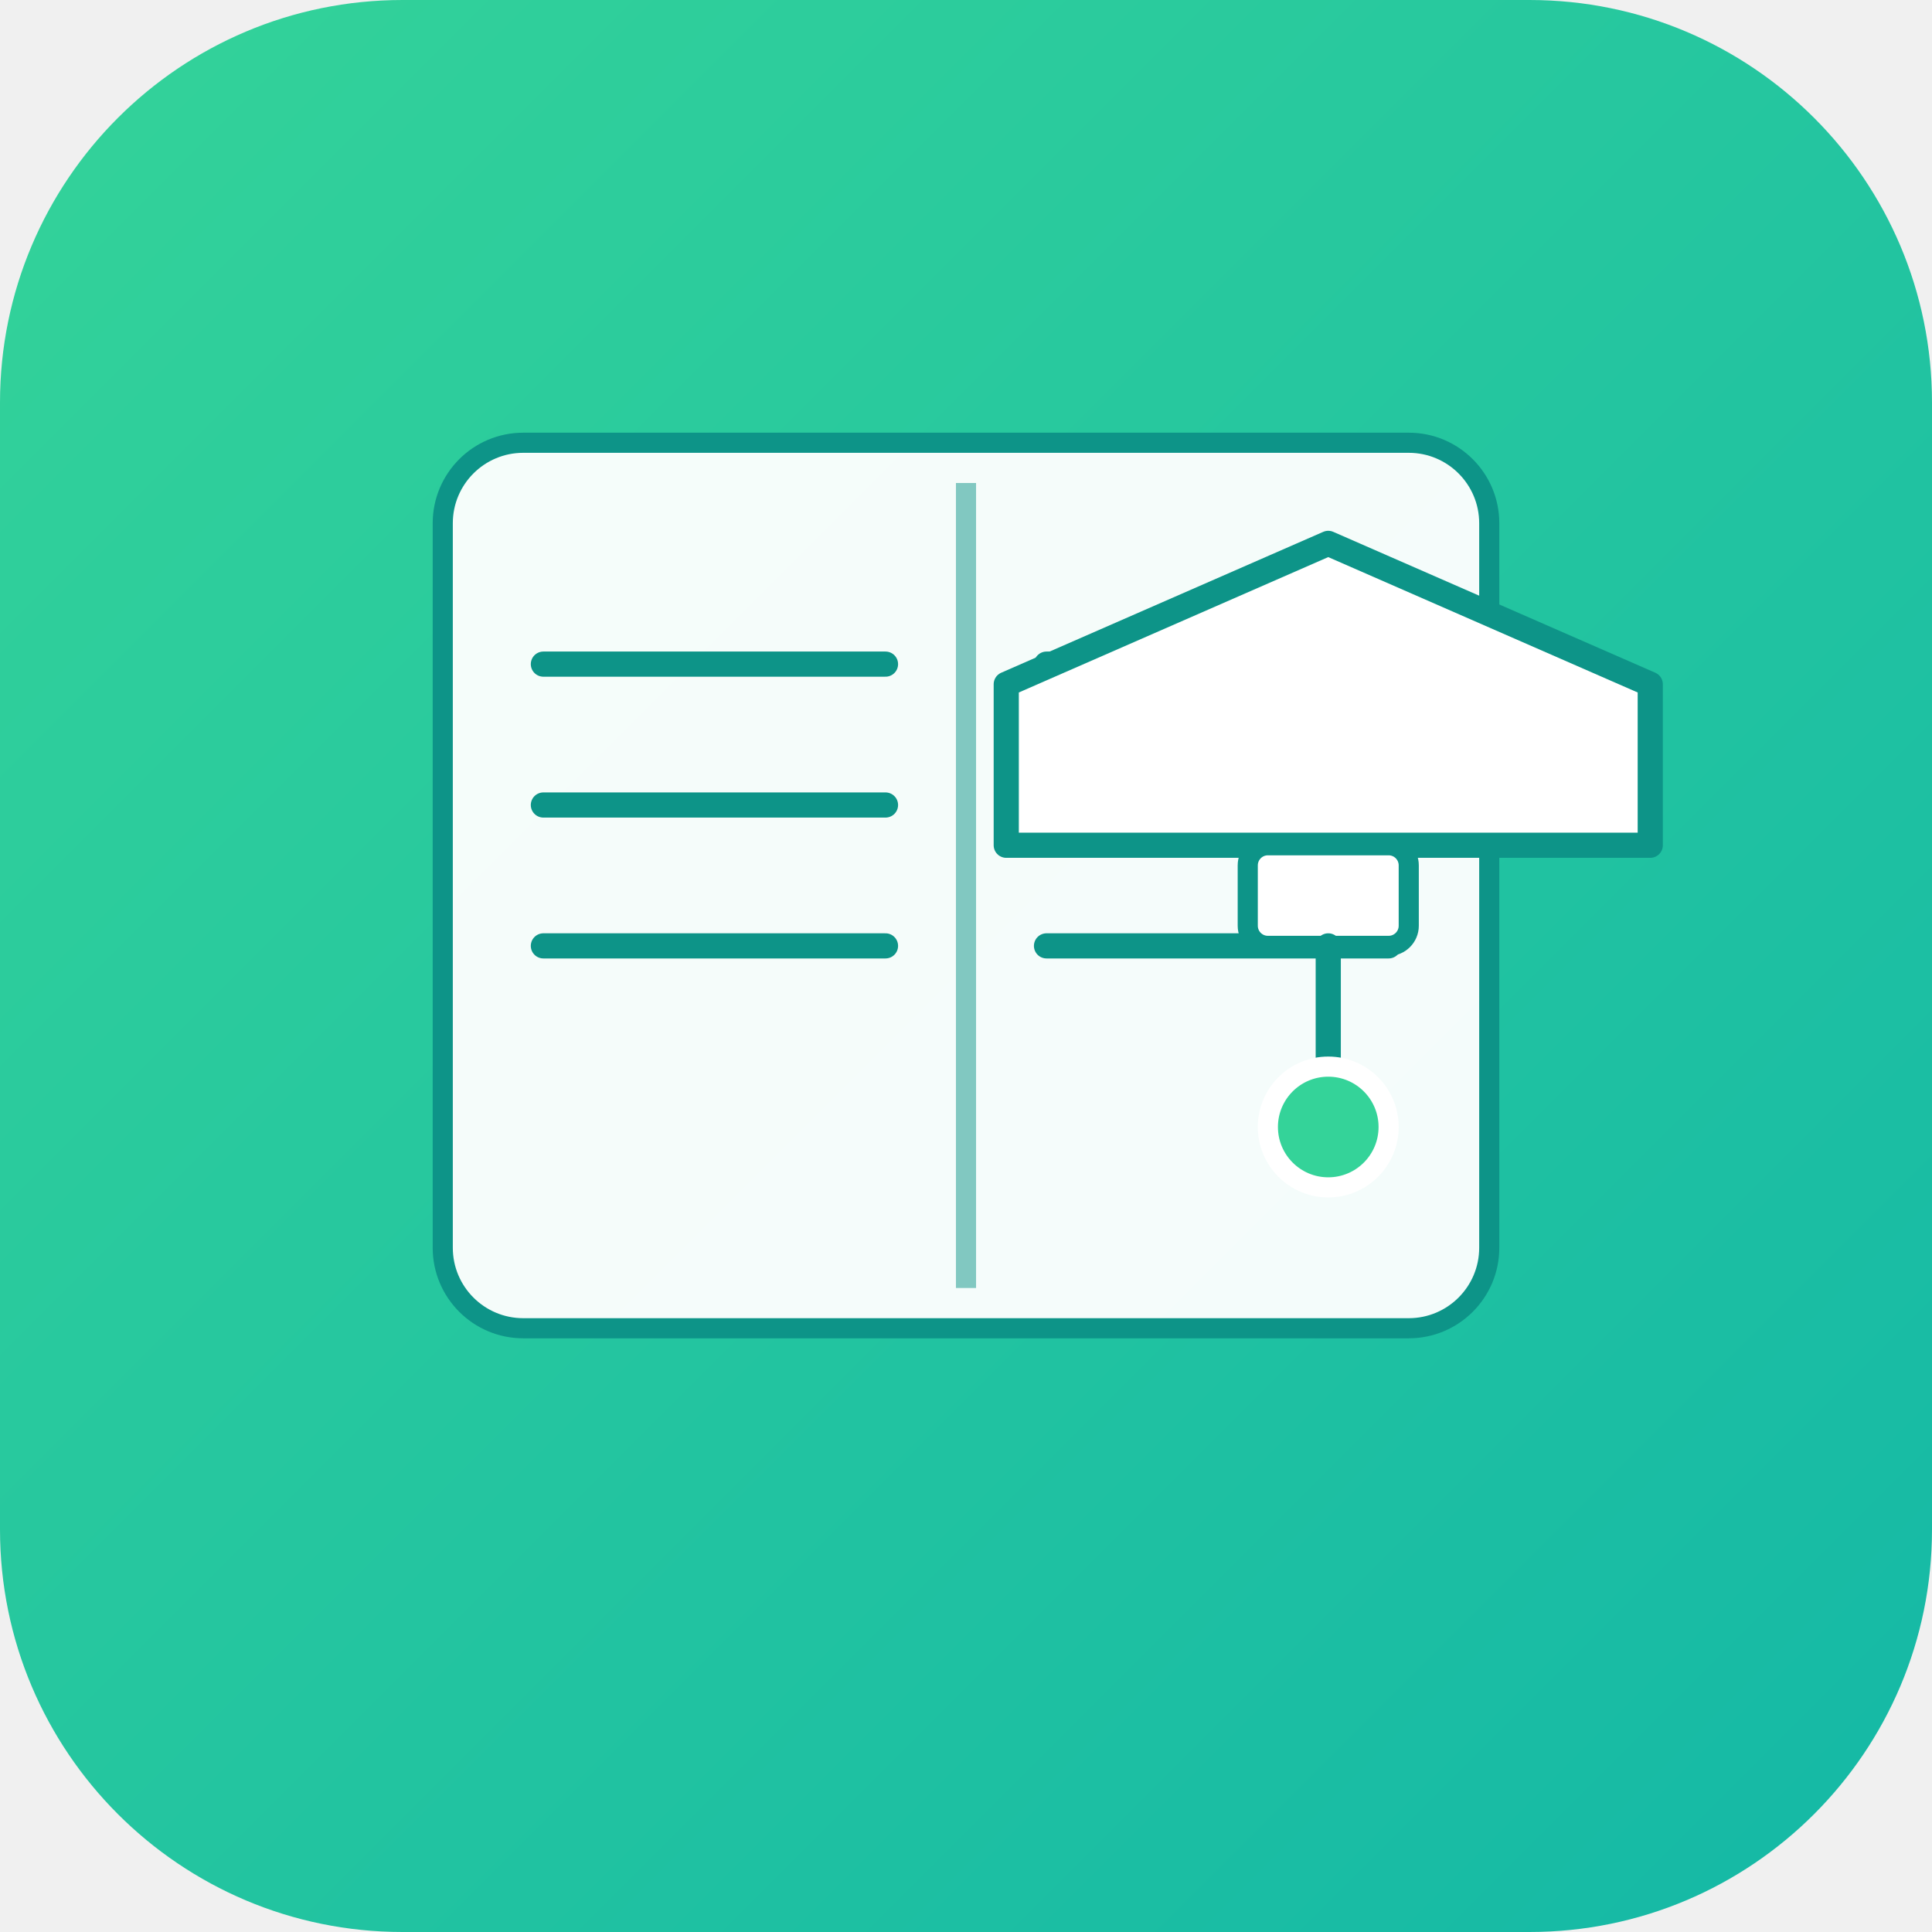
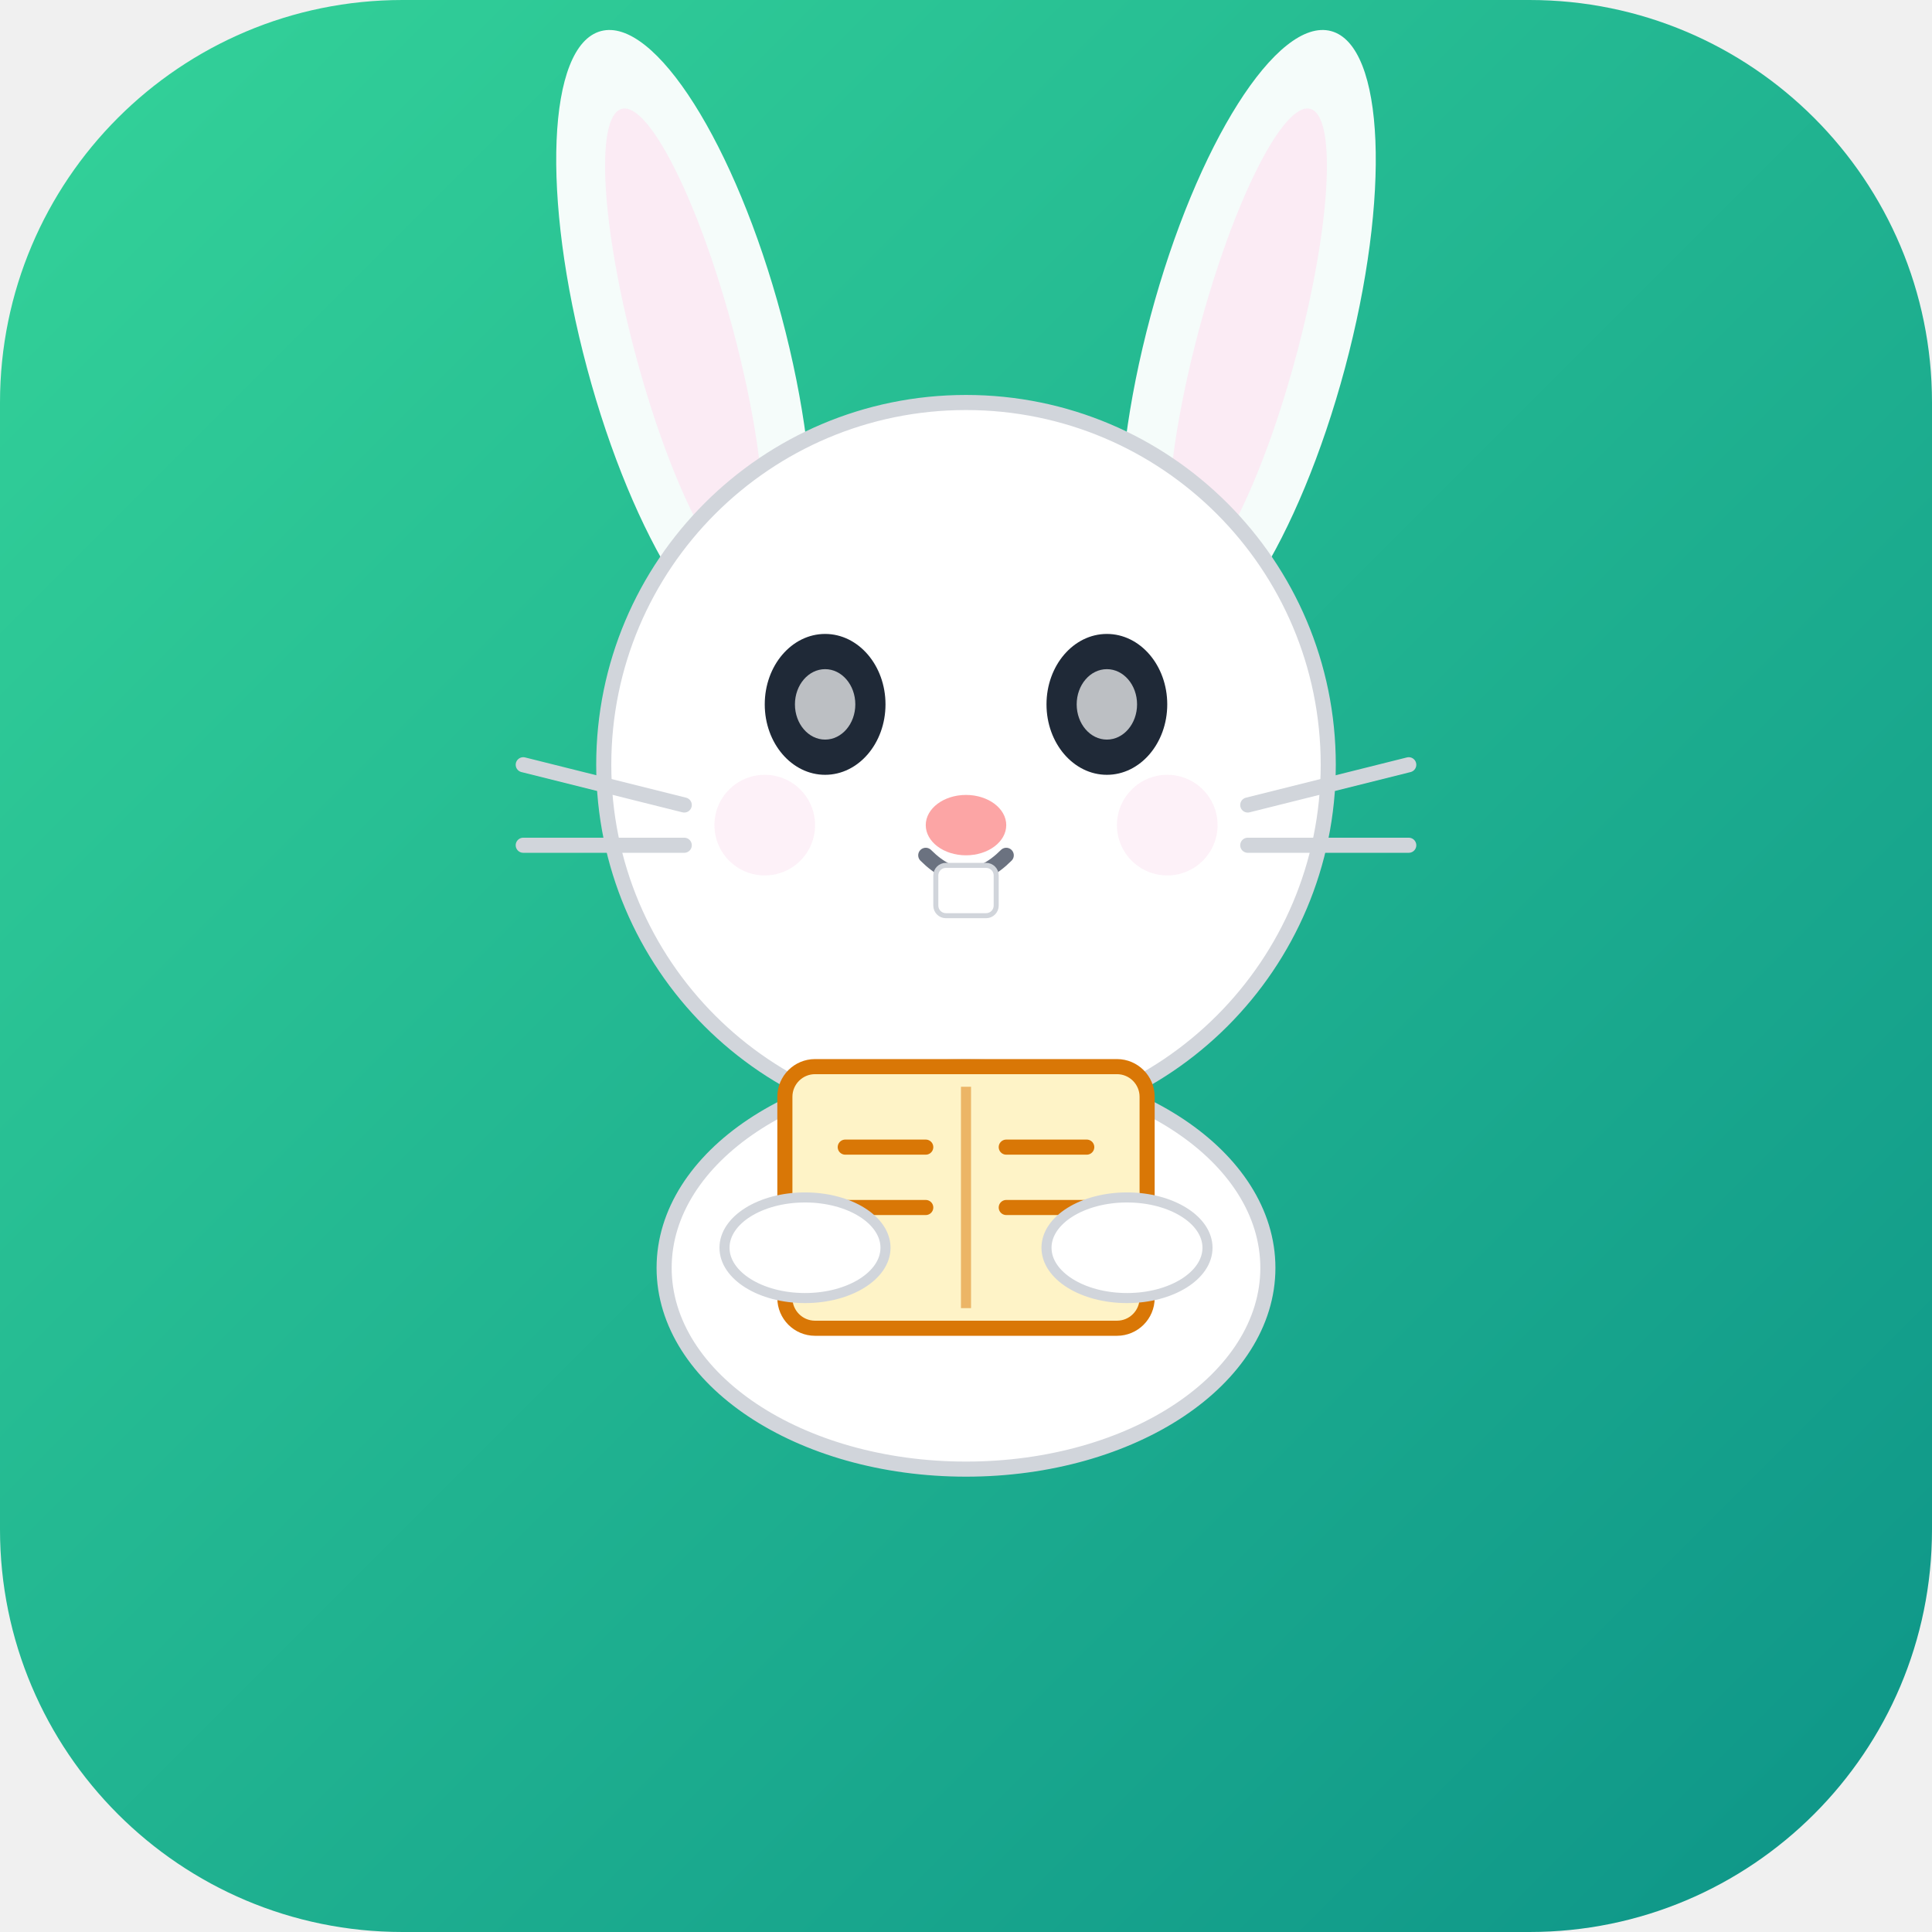
<svg xmlns="http://www.w3.org/2000/svg" width="192" height="192" viewBox="0 0 192 192">
  <defs>
    <linearGradient id="bg" x1="0%" y1="0%" x2="100%" y2="100%">
      <stop offset="0%" style="stop-color:#34d399" />
-       <stop offset="100%" style="stop-color:#14b8a6" />
+       <stop offset="100%" style="stop-color:#0d9488" />
    </linearGradient>
  </defs>
  <rect width="192" height="192" rx="40" fill="url(#bg)" />
-   <g transform="translate(40, 36)">
-     <rect x="4" y="8" width="104" height="88" rx="8" fill="white" opacity="0.95" />
-     <rect x="4" y="8" width="104" height="88" rx="8" fill="none" stroke="#0d9488" stroke-width="2" />
-     <line x1="56" y1="12" x2="56" y2="92" stroke="#0d9488" stroke-width="2" opacity="0.5" />
-     <line x1="14" y1="30" x2="48" y2="30" stroke="#0d9488" stroke-width="2.5" stroke-linecap="round" />
-     <line x1="14" y1="44" x2="48" y2="44" stroke="#0d9488" stroke-width="2.5" stroke-linecap="round" />
-     <line x1="14" y1="58" x2="48" y2="58" stroke="#0d9488" stroke-width="2.5" stroke-linecap="round" />
-     <line x1="64" y1="30" x2="98" y2="30" stroke="#0d9488" stroke-width="2.5" stroke-linecap="round" />
-     <line x1="64" y1="44" x2="98" y2="44" stroke="#0d9488" stroke-width="2.5" stroke-linecap="round" />
-     <line x1="64" y1="58" x2="98" y2="58" stroke="#0d9488" stroke-width="2.5" stroke-linecap="round" />
-   </g>
-   <g transform="translate(96, 52)">
-     <path d="M4 32 L4 16 L36 2 L68 16 L68 32 Z" fill="white" stroke="#0d9488" stroke-width="2.5" stroke-linejoin="round" />
-     <rect x="28" y="32" width="16" height="10" rx="2" fill="white" stroke="#0d9488" stroke-width="2" />
-     <line x1="36" y1="42" x2="36" y2="56" stroke="#0d9488" stroke-width="2.5" stroke-linecap="round" />
-     <circle cx="36" cy="60" r="6" fill="#34d399" stroke="white" stroke-width="2" />
+   <g transform="translate(96, 96)">
+     <ellipse cx="-28" cy="-62" rx="10" ry="32" fill="white" opacity="0.95" transform="rotate(-15, -28, -62)" />
+     <ellipse cx="-28" cy="-62" rx="5" ry="24" fill="#fce7f3" opacity="0.8" transform="rotate(-15, -28, -62)" />
+     <ellipse cx="28" cy="-62" rx="10" ry="32" fill="white" opacity="0.95" transform="rotate(15, 28, -62)" />
+     <ellipse cx="28" cy="-62" rx="5" ry="24" fill="#fce7f3" opacity="0.8" transform="rotate(15, 28, -62)" />
+     <circle cx="0" cy="-20" r="36" fill="white" stroke="#d1d5db" stroke-width="1.5" />
+     <ellipse cx="-14" cy="-26" rx="6" ry="7" fill="#1f2937" />
+     <ellipse cx="-14" cy="-26" rx="3" ry="3.5" fill="white" opacity="0.7" />
+     <ellipse cx="14" cy="-26" rx="6" ry="7" fill="#1f2937" />
+     <ellipse cx="14" cy="-26" rx="3" ry="3.5" fill="white" opacity="0.7" />
+     <ellipse cx="0" cy="-14" rx="4" ry="3" fill="#fca5a5" />
+     <path d="M-4 -11 Q0 -7 4 -11" fill="none" stroke="#6b7280" stroke-width="1.5" stroke-linecap="round" />
+     <circle cx="-20" cy="-14" r="5" fill="#fce7f3" opacity="0.6" />
+     <circle cx="20" cy="-14" r="5" fill="#fce7f3" opacity="0.6" />
+     <line x1="-28" y1="-16" x2="-44" y2="-20" stroke="#d1d5db" stroke-width="1.5" stroke-linecap="round" />
+     <line x1="-28" y1="-12" x2="-44" y2="-12" stroke="#d1d5db" stroke-width="1.5" stroke-linecap="round" />
+     <line x1="28" y1="-16" x2="44" y2="-20" stroke="#d1d5db" stroke-width="1.5" stroke-linecap="round" />
+     <line x1="28" y1="-12" x2="44" y2="-12" stroke="#d1d5db" stroke-width="1.5" stroke-linecap="round" />
+     <rect x="-3" y="-10" width="6" height="5" rx="1" fill="white" stroke="#d1d5db" stroke-width="0.5" />
+     <ellipse cx="0" cy="30" rx="30" ry="20" fill="white" stroke="#d1d5db" stroke-width="1.5" />
+     <rect x="-18" y="10" width="36" height="26" rx="3" fill="#fef3c7" stroke="#d97706" stroke-width="1.5" />
+     <line x1="0" y1="12" x2="0" y2="34" stroke="#d97706" stroke-width="1" opacity="0.5" />
+     <line x1="-12" y1="18" x2="-4" y2="18" stroke="#d97706" stroke-width="1.5" stroke-linecap="round" />
+     <line x1="-12" y1="24" x2="-4" y2="24" stroke="#d97706" stroke-width="1.5" stroke-linecap="round" />
+     <line x1="4" y1="18" x2="12" y2="18" stroke="#d97706" stroke-width="1.5" stroke-linecap="round" />
+     <line x1="4" y1="24" x2="12" y2="24" stroke="#d97706" stroke-width="1.5" stroke-linecap="round" />
+     <ellipse cx="-16" cy="28" rx="8" ry="5" fill="white" stroke="#d1d5db" stroke-width="1" />
+     <ellipse cx="16" cy="28" rx="8" ry="5" fill="white" stroke="#d1d5db" stroke-width="1" />
  </g>
</svg>
